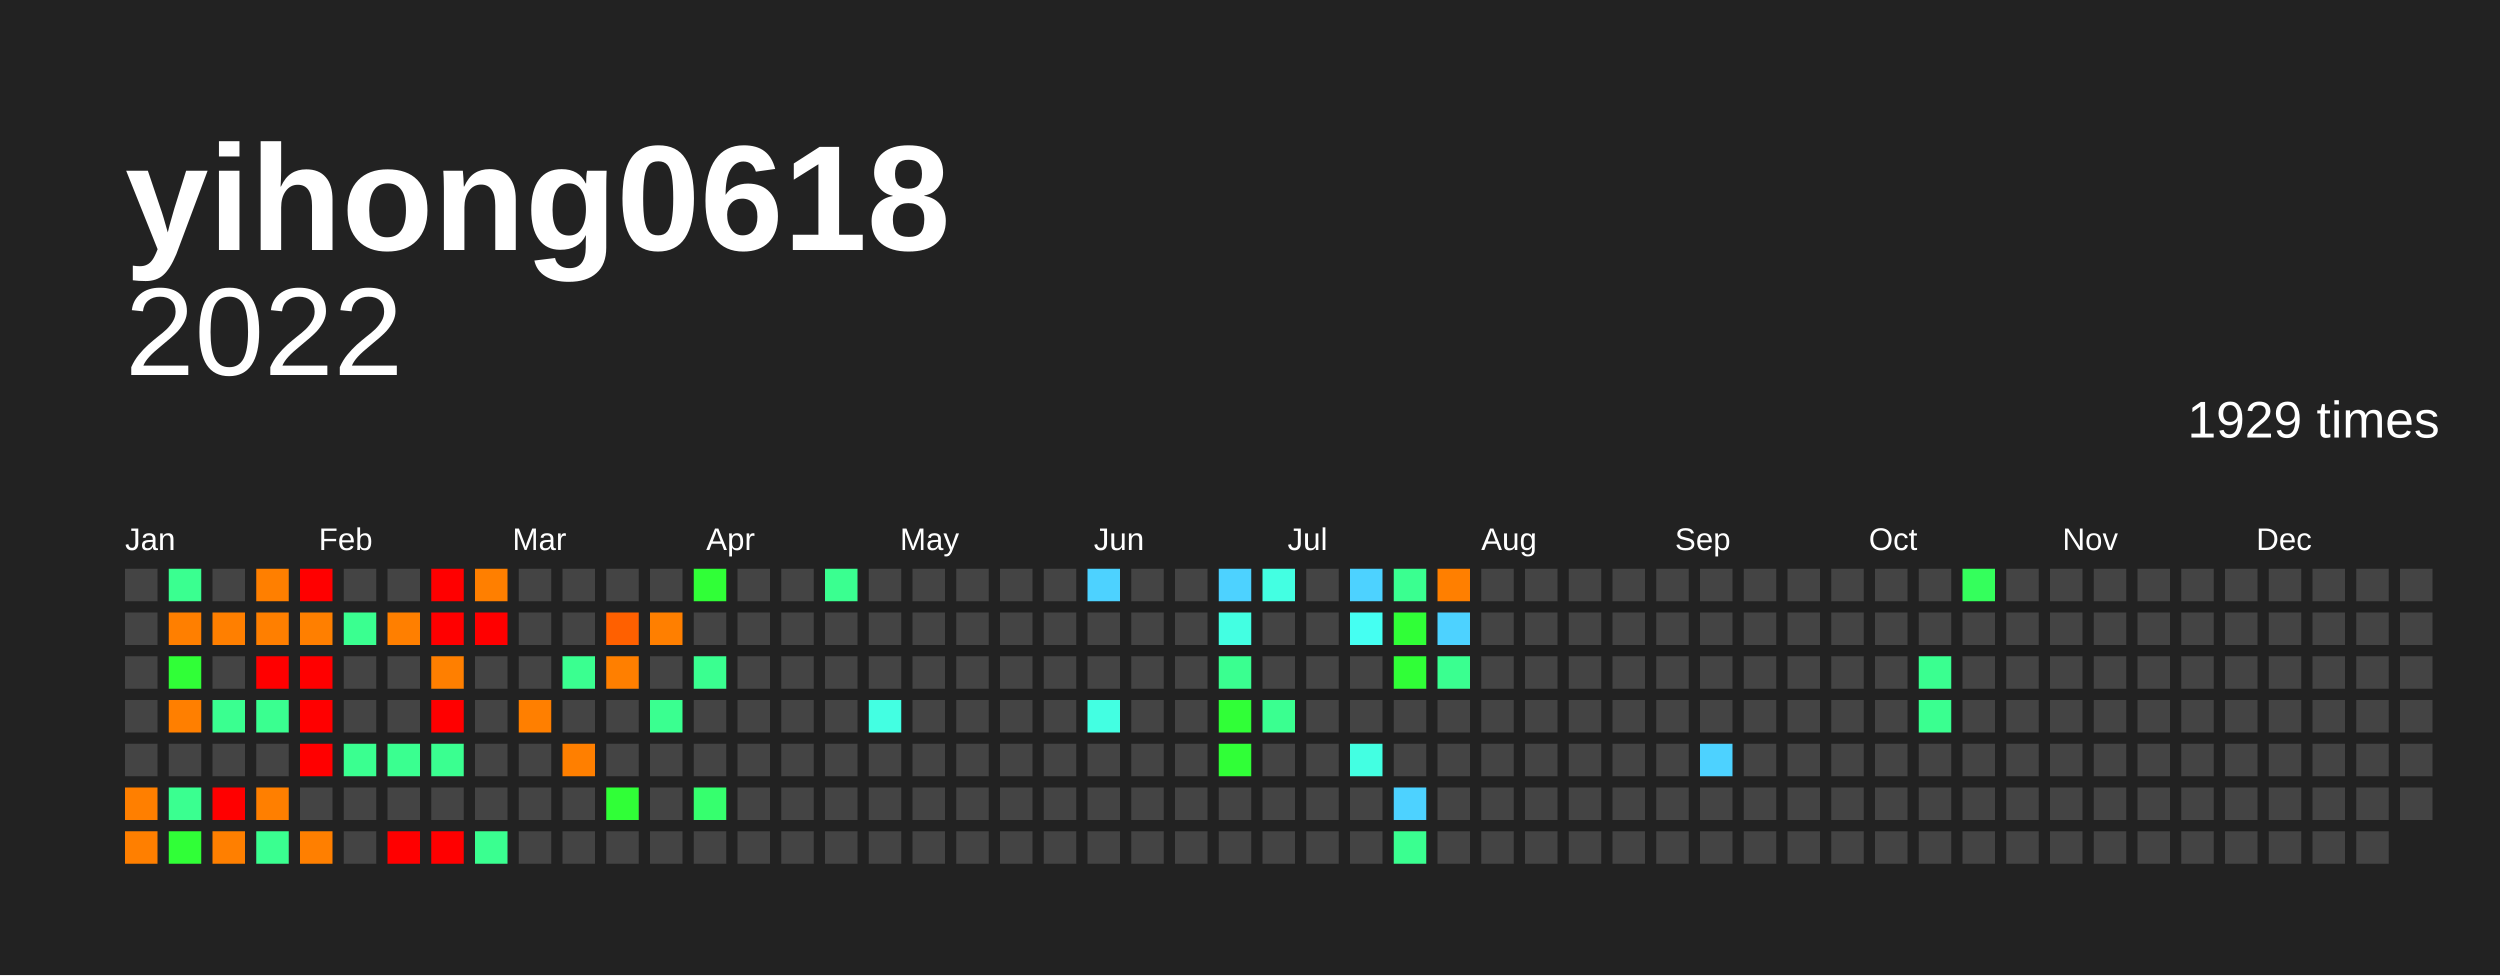
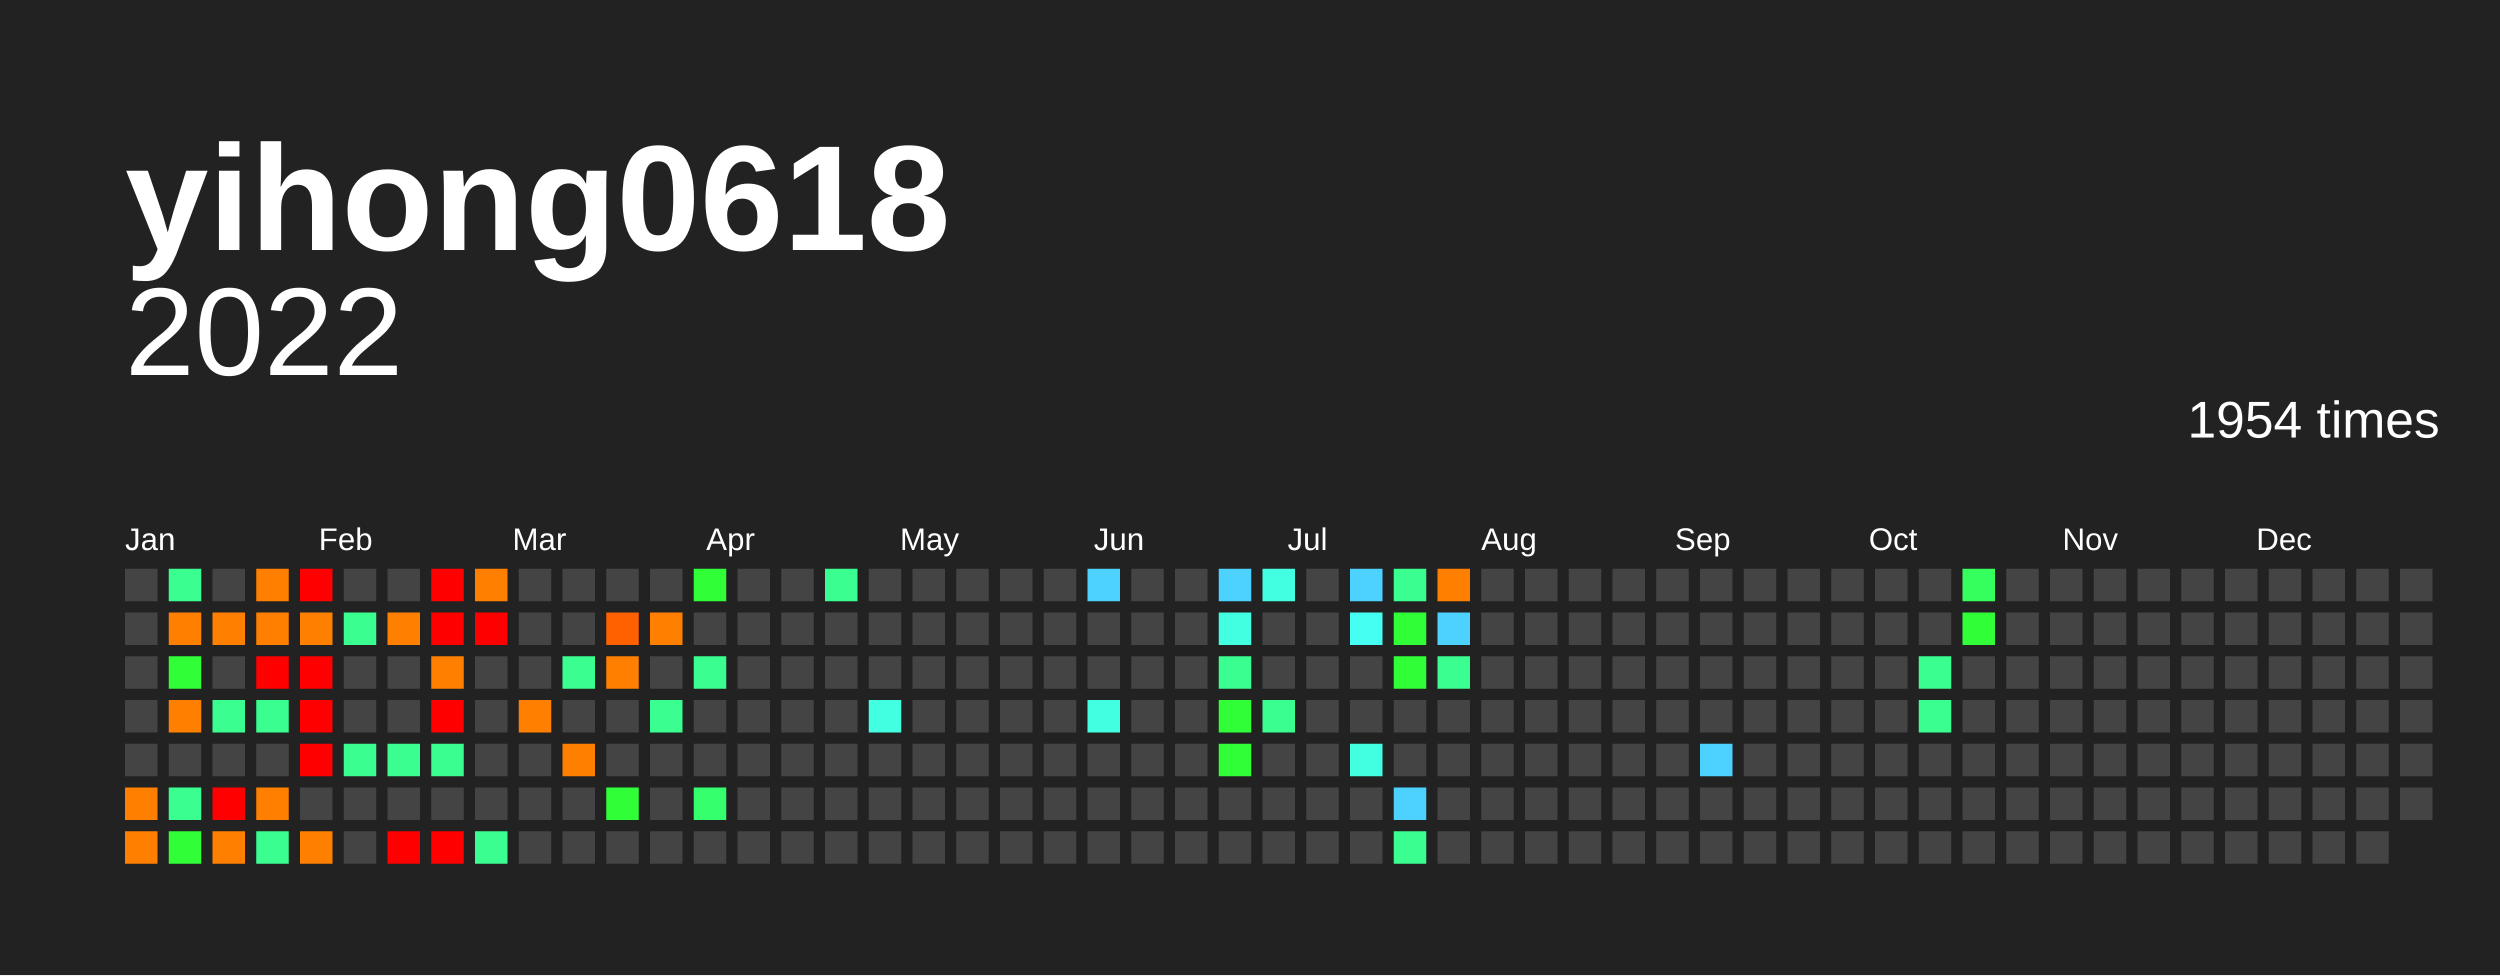
<svg xmlns="http://www.w3.org/2000/svg" baseProfile="full" height="78mm" version="1.1" viewBox="0,0,200,78" width="200mm">
  <defs />
  <rect fill="#222222" height="78" width="200" x="0" y="0" />
  <text fill="#FFFFFF" style="font-size:12px; font-family:Arial; font-weight:bold;" x="10" y="20">yihong0618</text>
  <text alignment-baseline="hanging" fill="#FFFFFF" style="font-size:10.0px; font-family:Arial;" x="10" y="30">2022</text>
-   <text alignment-baseline="hanging" fill="#FFFFFF" style="font-size:4.125px; font-family:Arial;" x="175" y="35">1929 times</text>
+   <text alignment-baseline="hanging" fill="#FFFFFF" style="font-size:4.125px; font-family:Arial;" x="175" y="35">1954 times</text>
  <text fill="#FFFFFF" style="font-size:2.5px; font-family:Arial" x="10.0" y="44">Jan</text>
  <text fill="#FFFFFF" style="font-size:2.5px; font-family:Arial" x="25.5" y="44">Feb</text>
  <text fill="#FFFFFF" style="font-size:2.5px; font-family:Arial" x="41.0" y="44">Mar</text>
  <text fill="#FFFFFF" style="font-size:2.5px; font-family:Arial" x="56.5" y="44">Apr</text>
  <text fill="#FFFFFF" style="font-size:2.5px; font-family:Arial" x="72.0" y="44">May</text>
  <text fill="#FFFFFF" style="font-size:2.5px; font-family:Arial" x="87.5" y="44">Jun</text>
  <text fill="#FFFFFF" style="font-size:2.5px; font-family:Arial" x="103.0" y="44">Jul</text>
  <text fill="#FFFFFF" style="font-size:2.5px; font-family:Arial" x="118.5" y="44">Aug</text>
  <text fill="#FFFFFF" style="font-size:2.5px; font-family:Arial" x="134.0" y="44">Sep</text>
  <text fill="#FFFFFF" style="font-size:2.5px; font-family:Arial" x="149.5" y="44">Oct</text>
  <text fill="#FFFFFF" style="font-size:2.5px; font-family:Arial" x="165.0" y="44">Nov</text>
  <text fill="#FFFFFF" style="font-size:2.5px; font-family:Arial" x="180.5" y="44">Dec</text>
  <rect fill="#444444" height="2.6" width="2.6" x="10.0" y="45.5" />
  <rect fill="#444444" height="2.6" width="2.6" x="10.0" y="49.0" />
  <rect fill="#444444" height="2.6" width="2.6" x="10.0" y="52.5" />
  <rect fill="#444444" height="2.6" width="2.6" x="10.0" y="56.0" />
  <rect fill="#444444" height="2.6" width="2.6" x="10.0" y="59.5" />
  <rect fill="#ff7f00" height="2.6" width="2.6" x="10.0" y="63.0" />
  <rect fill="#ff7f00" height="2.6" width="2.6" x="10.0" y="66.5" />
  <rect fill="#3aff90" height="2.6" width="2.6" x="13.5" y="45.5" />
  <rect fill="#ff7f00" height="2.6" width="2.6" x="13.5" y="49.0" />
  <rect fill="#30ff37" height="2.6" width="2.6" x="13.5" y="52.5" />
  <rect fill="#ff7f00" height="2.6" width="2.6" x="13.5" y="56.0" />
  <rect fill="#444444" height="2.6" width="2.6" x="13.5" y="59.5" />
  <rect fill="#3aff90" height="2.6" width="2.6" x="13.5" y="63.0" />
  <rect fill="#30ff37" height="2.6" width="2.6" x="13.5" y="66.5" />
  <rect fill="#444444" height="2.6" width="2.6" x="17.0" y="45.5" />
  <rect fill="#ff7f00" height="2.6" width="2.6" x="17.0" y="49.0" />
  <rect fill="#444444" height="2.6" width="2.6" x="17.0" y="52.5" />
  <rect fill="#3aff90" height="2.6" width="2.6" x="17.0" y="56.0" />
  <rect fill="#444444" height="2.6" width="2.6" x="17.0" y="59.5" />
  <rect fill="red" height="2.6" width="2.6" x="17.0" y="63.0" />
  <rect fill="#ff7f00" height="2.6" width="2.6" x="17.0" y="66.5" />
  <rect fill="#ff7f00" height="2.6" width="2.6" x="20.5" y="45.5" />
  <rect fill="#ff7f00" height="2.6" width="2.6" x="20.5" y="49.0" />
  <rect fill="red" height="2.6" width="2.6" x="20.5" y="52.5" />
  <rect fill="#3aff90" height="2.6" width="2.6" x="20.5" y="56.0" />
  <rect fill="#444444" height="2.6" width="2.6" x="20.5" y="59.5" />
  <rect fill="#ff7f00" height="2.6" width="2.6" x="20.5" y="63.0" />
  <rect fill="#3aff90" height="2.6" width="2.6" x="20.5" y="66.5" />
  <rect fill="red" height="2.6" width="2.6" x="24.0" y="45.5" />
  <rect fill="#ff7f00" height="2.6" width="2.6" x="24.0" y="49.0" />
  <rect fill="red" height="2.6" width="2.6" x="24.0" y="52.5" />
  <rect fill="red" height="2.6" width="2.6" x="24.0" y="56.0" />
  <rect fill="red" height="2.6" width="2.6" x="24.0" y="59.5" />
  <rect fill="#444444" height="2.6" width="2.6" x="24.0" y="63.0" />
  <rect fill="#ff7f00" height="2.6" width="2.6" x="24.0" y="66.5" />
  <rect fill="#444444" height="2.6" width="2.6" x="27.5" y="45.5" />
  <rect fill="#3aff90" height="2.6" width="2.6" x="27.5" y="49.0" />
  <rect fill="#444444" height="2.6" width="2.6" x="27.5" y="52.5" />
  <rect fill="#444444" height="2.6" width="2.6" x="27.5" y="56.0" />
  <rect fill="#3aff90" height="2.6" width="2.6" x="27.5" y="59.5" />
  <rect fill="#444444" height="2.6" width="2.6" x="27.5" y="63.0" />
  <rect fill="#444444" height="2.6" width="2.6" x="27.5" y="66.5" />
  <rect fill="#444444" height="2.6" width="2.6" x="31.0" y="45.5" />
  <rect fill="#ff7f00" height="2.6" width="2.6" x="31.0" y="49.0" />
  <rect fill="#444444" height="2.6" width="2.6" x="31.0" y="52.5" />
  <rect fill="#444444" height="2.6" width="2.6" x="31.0" y="56.0" />
  <rect fill="#3aff90" height="2.6" width="2.6" x="31.0" y="59.5" />
  <rect fill="#444444" height="2.6" width="2.6" x="31.0" y="63.0" />
  <rect fill="red" height="2.6" width="2.6" x="31.0" y="66.5" />
  <rect fill="red" height="2.6" width="2.6" x="34.5" y="45.5" />
  <rect fill="red" height="2.6" width="2.6" x="34.5" y="49.0" />
  <rect fill="#ff7f00" height="2.6" width="2.6" x="34.5" y="52.5" />
  <rect fill="red" height="2.6" width="2.6" x="34.5" y="56.0" />
  <rect fill="#3aff90" height="2.6" width="2.6" x="34.5" y="59.5" />
  <rect fill="#444444" height="2.6" width="2.6" x="34.5" y="63.0" />
  <rect fill="red" height="2.6" width="2.6" x="34.5" y="66.5" />
  <rect fill="#ff7f00" height="2.6" width="2.6" x="38.0" y="45.5" />
  <rect fill="red" height="2.6" width="2.6" x="38.0" y="49.0" />
  <rect fill="#444444" height="2.6" width="2.6" x="38.0" y="52.5" />
  <rect fill="#444444" height="2.6" width="2.6" x="38.0" y="56.0" />
  <rect fill="#444444" height="2.6" width="2.6" x="38.0" y="59.5" />
  <rect fill="#444444" height="2.6" width="2.6" x="38.0" y="63.0" />
  <rect fill="#3aff90" height="2.6" width="2.6" x="38.0" y="66.5" />
  <rect fill="#444444" height="2.6" width="2.6" x="41.5" y="45.5" />
  <rect fill="#444444" height="2.6" width="2.6" x="41.5" y="49.0" />
  <rect fill="#444444" height="2.6" width="2.6" x="41.5" y="52.5" />
  <rect fill="#ff7f00" height="2.6" width="2.6" x="41.5" y="56.0" />
  <rect fill="#444444" height="2.6" width="2.6" x="41.5" y="59.5" />
  <rect fill="#444444" height="2.6" width="2.6" x="41.5" y="63.0" />
  <rect fill="#444444" height="2.6" width="2.6" x="41.5" y="66.5" />
  <rect fill="#444444" height="2.6" width="2.6" x="45.0" y="45.5" />
  <rect fill="#444444" height="2.6" width="2.6" x="45.0" y="49.0" />
  <rect fill="#3aff90" height="2.6" width="2.6" x="45.0" y="52.5" />
  <rect fill="#444444" height="2.6" width="2.6" x="45.0" y="56.0" />
  <rect fill="#ff7f00" height="2.6" width="2.6" x="45.0" y="59.5" />
  <rect fill="#444444" height="2.6" width="2.6" x="45.0" y="63.0" />
  <rect fill="#444444" height="2.6" width="2.6" x="45.0" y="66.5" />
  <rect fill="#444444" height="2.6" width="2.6" x="48.5" y="45.5" />
  <rect fill="#ff6000" height="2.6" width="2.6" x="48.5" y="49.0" />
  <rect fill="#ff7f00" height="2.6" width="2.6" x="48.5" y="52.5" />
  <rect fill="#444444" height="2.6" width="2.6" x="48.5" y="56.0" />
  <rect fill="#444444" height="2.6" width="2.6" x="48.5" y="59.5" />
  <rect fill="#30ff37" height="2.6" width="2.6" x="48.5" y="63.0" />
  <rect fill="#444444" height="2.6" width="2.6" x="48.5" y="66.5" />
  <rect fill="#444444" height="2.6" width="2.6" x="52.0" y="45.5" />
  <rect fill="#ff7f00" height="2.6" width="2.6" x="52.0" y="49.0" />
  <rect fill="#444444" height="2.6" width="2.6" x="52.0" y="52.5" />
  <rect fill="#3aff90" height="2.6" width="2.6" x="52.0" y="56.0" />
  <rect fill="#444444" height="2.6" width="2.6" x="52.0" y="59.5" />
  <rect fill="#444444" height="2.6" width="2.6" x="52.0" y="63.0" />
  <rect fill="#444444" height="2.6" width="2.6" x="52.0" y="66.5" />
  <rect fill="#30ff37" height="2.6" width="2.6" x="55.5" y="45.5" />
  <rect fill="#444444" height="2.6" width="2.6" x="55.5" y="49.0" />
  <rect fill="#3aff90" height="2.6" width="2.6" x="55.5" y="52.5" />
  <rect fill="#444444" height="2.6" width="2.6" x="55.5" y="56.0" />
  <rect fill="#444444" height="2.6" width="2.6" x="55.5" y="59.5" />
  <rect fill="#36ff6e" height="2.6" width="2.6" x="55.5" y="63.0" />
  <rect fill="#444444" height="2.6" width="2.6" x="55.5" y="66.5" />
  <rect fill="#444444" height="2.6" width="2.6" x="59.0" y="45.5" />
  <rect fill="#444444" height="2.6" width="2.6" x="59.0" y="49.0" />
  <rect fill="#444444" height="2.6" width="2.6" x="59.0" y="52.5" />
  <rect fill="#444444" height="2.6" width="2.6" x="59.0" y="56.0" />
  <rect fill="#444444" height="2.6" width="2.6" x="59.0" y="59.5" />
  <rect fill="#444444" height="2.6" width="2.6" x="59.0" y="63.0" />
  <rect fill="#444444" height="2.6" width="2.6" x="59.0" y="66.5" />
  <rect fill="#444444" height="2.6" width="2.6" x="62.5" y="45.5" />
  <rect fill="#444444" height="2.6" width="2.6" x="62.5" y="49.0" />
  <rect fill="#444444" height="2.6" width="2.6" x="62.5" y="52.5" />
  <rect fill="#444444" height="2.6" width="2.6" x="62.5" y="56.0" />
  <rect fill="#444444" height="2.6" width="2.6" x="62.5" y="59.5" />
  <rect fill="#444444" height="2.6" width="2.6" x="62.5" y="63.0" />
  <rect fill="#444444" height="2.6" width="2.6" x="62.5" y="66.5" />
  <rect fill="#3aff90" height="2.6" width="2.6" x="66.0" y="45.5" />
  <rect fill="#444444" height="2.6" width="2.6" x="66.0" y="49.0" />
  <rect fill="#444444" height="2.6" width="2.6" x="66.0" y="52.5" />
  <rect fill="#444444" height="2.6" width="2.6" x="66.0" y="56.0" />
  <rect fill="#444444" height="2.6" width="2.6" x="66.0" y="59.5" />
  <rect fill="#444444" height="2.6" width="2.6" x="66.0" y="63.0" />
  <rect fill="#444444" height="2.6" width="2.6" x="66.0" y="66.5" />
  <rect fill="#444444" height="2.6" width="2.6" x="69.5" y="45.5" />
  <rect fill="#444444" height="2.6" width="2.6" x="69.5" y="49.0" />
  <rect fill="#444444" height="2.6" width="2.6" x="69.5" y="52.5" />
  <rect fill="#43ffe2" height="2.6" width="2.6" x="69.5" y="56.0" />
  <rect fill="#444444" height="2.6" width="2.6" x="69.5" y="59.5" />
  <rect fill="#444444" height="2.6" width="2.6" x="69.5" y="63.0" />
  <rect fill="#444444" height="2.6" width="2.6" x="69.5" y="66.5" />
  <rect fill="#444444" height="2.6" width="2.6" x="73.0" y="45.5" />
  <rect fill="#444444" height="2.6" width="2.6" x="73.0" y="49.0" />
  <rect fill="#444444" height="2.6" width="2.6" x="73.0" y="52.5" />
  <rect fill="#444444" height="2.6" width="2.6" x="73.0" y="56.0" />
  <rect fill="#444444" height="2.6" width="2.6" x="73.0" y="59.5" />
  <rect fill="#444444" height="2.6" width="2.6" x="73.0" y="63.0" />
  <rect fill="#444444" height="2.6" width="2.6" x="73.0" y="66.5" />
  <rect fill="#444444" height="2.6" width="2.6" x="76.5" y="45.5" />
  <rect fill="#444444" height="2.6" width="2.6" x="76.5" y="49.0" />
  <rect fill="#444444" height="2.6" width="2.6" x="76.5" y="52.5" />
  <rect fill="#444444" height="2.6" width="2.6" x="76.5" y="56.0" />
  <rect fill="#444444" height="2.6" width="2.6" x="76.5" y="59.5" />
  <rect fill="#444444" height="2.6" width="2.6" x="76.5" y="63.0" />
  <rect fill="#444444" height="2.6" width="2.6" x="76.5" y="66.5" />
  <rect fill="#444444" height="2.6" width="2.6" x="80.0" y="45.5" />
  <rect fill="#444444" height="2.6" width="2.6" x="80.0" y="49.0" />
  <rect fill="#444444" height="2.6" width="2.6" x="80.0" y="52.5" />
  <rect fill="#444444" height="2.6" width="2.6" x="80.0" y="56.0" />
  <rect fill="#444444" height="2.6" width="2.6" x="80.0" y="59.5" />
  <rect fill="#444444" height="2.6" width="2.6" x="80.0" y="63.0" />
  <rect fill="#444444" height="2.6" width="2.6" x="80.0" y="66.5" />
  <rect fill="#444444" height="2.6" width="2.6" x="83.5" y="45.5" />
  <rect fill="#444444" height="2.6" width="2.6" x="83.5" y="49.0" />
  <rect fill="#444444" height="2.6" width="2.6" x="83.5" y="52.5" />
  <rect fill="#444444" height="2.6" width="2.6" x="83.5" y="56.0" />
  <rect fill="#444444" height="2.6" width="2.6" x="83.5" y="59.5" />
  <rect fill="#444444" height="2.6" width="2.6" x="83.5" y="63.0" />
  <rect fill="#444444" height="2.6" width="2.6" x="83.5" y="66.5" />
  <rect fill="#4dd2ff" height="2.6" width="2.6" x="87.0" y="45.5" />
  <rect fill="#444444" height="2.6" width="2.6" x="87.0" y="49.0" />
  <rect fill="#444444" height="2.6" width="2.6" x="87.0" y="52.5" />
  <rect fill="#43ffe2" height="2.6" width="2.6" x="87.0" y="56.0" />
  <rect fill="#444444" height="2.6" width="2.6" x="87.0" y="59.5" />
  <rect fill="#444444" height="2.6" width="2.6" x="87.0" y="63.0" />
  <rect fill="#444444" height="2.6" width="2.6" x="87.0" y="66.5" />
  <rect fill="#444444" height="2.6" width="2.6" x="90.5" y="45.5" />
  <rect fill="#444444" height="2.6" width="2.6" x="90.5" y="49.0" />
  <rect fill="#444444" height="2.6" width="2.6" x="90.5" y="52.5" />
  <rect fill="#444444" height="2.6" width="2.6" x="90.5" y="56.0" />
  <rect fill="#444444" height="2.6" width="2.6" x="90.5" y="59.5" />
  <rect fill="#444444" height="2.6" width="2.6" x="90.5" y="63.0" />
  <rect fill="#444444" height="2.6" width="2.6" x="90.5" y="66.5" />
  <rect fill="#444444" height="2.6" width="2.6" x="94.0" y="45.5" />
  <rect fill="#444444" height="2.6" width="2.6" x="94.0" y="49.0" />
  <rect fill="#444444" height="2.6" width="2.6" x="94.0" y="52.5" />
  <rect fill="#444444" height="2.6" width="2.6" x="94.0" y="56.0" />
  <rect fill="#444444" height="2.6" width="2.6" x="94.0" y="59.5" />
  <rect fill="#444444" height="2.6" width="2.6" x="94.0" y="63.0" />
  <rect fill="#444444" height="2.6" width="2.6" x="94.0" y="66.5" />
  <rect fill="#4dd2ff" height="2.6" width="2.6" x="97.5" y="45.5" />
  <rect fill="#43ffe2" height="2.6" width="2.6" x="97.5" y="49.0" />
  <rect fill="#3aff90" height="2.6" width="2.6" x="97.5" y="52.5" />
  <rect fill="#30ff37" height="2.6" width="2.6" x="97.5" y="56.0" />
  <rect fill="#30ff37" height="2.6" width="2.6" x="97.5" y="59.5" />
  <rect fill="#444444" height="2.6" width="2.6" x="97.5" y="63.0" />
  <rect fill="#444444" height="2.6" width="2.6" x="97.5" y="66.5" />
  <rect fill="#43ffe2" height="2.6" width="2.6" x="101.0" y="45.5" />
  <rect fill="#444444" height="2.6" width="2.6" x="101.0" y="49.0" />
  <rect fill="#444444" height="2.6" width="2.6" x="101.0" y="52.5" />
  <rect fill="#3aff90" height="2.6" width="2.6" x="101.0" y="56.0" />
  <rect fill="#444444" height="2.6" width="2.6" x="101.0" y="59.5" />
  <rect fill="#444444" height="2.6" width="2.6" x="101.0" y="63.0" />
  <rect fill="#444444" height="2.6" width="2.6" x="101.0" y="66.5" />
  <rect fill="#444444" height="2.6" width="2.6" x="104.5" y="45.5" />
  <rect fill="#444444" height="2.6" width="2.6" x="104.5" y="49.0" />
  <rect fill="#444444" height="2.6" width="2.6" x="104.5" y="52.5" />
  <rect fill="#444444" height="2.6" width="2.6" x="104.5" y="56.0" />
  <rect fill="#444444" height="2.6" width="2.6" x="104.5" y="59.5" />
  <rect fill="#444444" height="2.6" width="2.6" x="104.5" y="63.0" />
  <rect fill="#444444" height="2.6" width="2.6" x="104.5" y="66.5" />
  <rect fill="#4dd2ff" height="2.6" width="2.6" x="108.0" y="45.5" />
  <rect fill="#45fff2" height="2.6" width="2.6" x="108.0" y="49.0" />
  <rect fill="#444444" height="2.6" width="2.6" x="108.0" y="52.5" />
  <rect fill="#444444" height="2.6" width="2.6" x="108.0" y="56.0" />
  <rect fill="#43ffe2" height="2.6" width="2.6" x="108.0" y="59.5" />
  <rect fill="#444444" height="2.6" width="2.6" x="108.0" y="63.0" />
  <rect fill="#444444" height="2.6" width="2.6" x="108.0" y="66.5" />
  <rect fill="#3aff90" height="2.6" width="2.6" x="111.5" y="45.5" />
  <rect fill="#30ff37" height="2.6" width="2.6" x="111.5" y="49.0" />
  <rect fill="#30ff37" height="2.6" width="2.6" x="111.5" y="52.5" />
  <rect fill="#444444" height="2.6" width="2.6" x="111.5" y="56.0" />
  <rect fill="#444444" height="2.6" width="2.6" x="111.5" y="59.5" />
  <rect fill="#4dd2ff" height="2.6" width="2.6" x="111.5" y="63.0" />
  <rect fill="#3aff90" height="2.6" width="2.6" x="111.5" y="66.5" />
  <rect fill="#ff7f00" height="2.6" width="2.6" x="115.0" y="45.5" />
  <rect fill="#4dd2ff" height="2.6" width="2.6" x="115.0" y="49.0" />
  <rect fill="#3aff90" height="2.6" width="2.6" x="115.0" y="52.5" />
  <rect fill="#444444" height="2.6" width="2.6" x="115.0" y="56.0" />
  <rect fill="#444444" height="2.6" width="2.6" x="115.0" y="59.5" />
  <rect fill="#444444" height="2.6" width="2.6" x="115.0" y="63.0" />
  <rect fill="#444444" height="2.6" width="2.6" x="115.0" y="66.5" />
  <rect fill="#444444" height="2.6" width="2.6" x="118.5" y="45.5" />
  <rect fill="#444444" height="2.6" width="2.6" x="118.5" y="49.0" />
  <rect fill="#444444" height="2.6" width="2.6" x="118.5" y="52.5" />
  <rect fill="#444444" height="2.6" width="2.6" x="118.5" y="56.0" />
  <rect fill="#444444" height="2.6" width="2.6" x="118.5" y="59.5" />
  <rect fill="#444444" height="2.6" width="2.6" x="118.5" y="63.0" />
  <rect fill="#444444" height="2.6" width="2.6" x="118.5" y="66.5" />
  <rect fill="#444444" height="2.6" width="2.6" x="122.0" y="45.5" />
  <rect fill="#444444" height="2.6" width="2.6" x="122.0" y="49.0" />
  <rect fill="#444444" height="2.6" width="2.6" x="122.0" y="52.5" />
  <rect fill="#444444" height="2.6" width="2.6" x="122.0" y="56.0" />
  <rect fill="#444444" height="2.6" width="2.6" x="122.0" y="59.5" />
  <rect fill="#444444" height="2.6" width="2.6" x="122.0" y="63.0" />
  <rect fill="#444444" height="2.6" width="2.6" x="122.0" y="66.5" />
  <rect fill="#444444" height="2.6" width="2.6" x="125.5" y="45.5" />
  <rect fill="#444444" height="2.6" width="2.6" x="125.5" y="49.0" />
  <rect fill="#444444" height="2.6" width="2.6" x="125.5" y="52.5" />
  <rect fill="#444444" height="2.6" width="2.6" x="125.5" y="56.0" />
  <rect fill="#444444" height="2.6" width="2.6" x="125.5" y="59.5" />
  <rect fill="#444444" height="2.6" width="2.6" x="125.5" y="63.0" />
  <rect fill="#444444" height="2.6" width="2.6" x="125.5" y="66.5" />
  <rect fill="#444444" height="2.6" width="2.6" x="129.0" y="45.5" />
  <rect fill="#444444" height="2.6" width="2.6" x="129.0" y="49.0" />
  <rect fill="#444444" height="2.6" width="2.6" x="129.0" y="52.5" />
  <rect fill="#444444" height="2.6" width="2.6" x="129.0" y="56.0" />
  <rect fill="#444444" height="2.6" width="2.6" x="129.0" y="59.5" />
  <rect fill="#444444" height="2.6" width="2.6" x="129.0" y="63.0" />
  <rect fill="#444444" height="2.6" width="2.6" x="129.0" y="66.5" />
  <rect fill="#444444" height="2.6" width="2.6" x="132.5" y="45.5" />
  <rect fill="#444444" height="2.6" width="2.6" x="132.5" y="49.0" />
  <rect fill="#444444" height="2.6" width="2.6" x="132.5" y="52.5" />
  <rect fill="#444444" height="2.6" width="2.6" x="132.5" y="56.0" />
  <rect fill="#444444" height="2.6" width="2.6" x="132.5" y="59.5" />
  <rect fill="#444444" height="2.6" width="2.6" x="132.5" y="63.0" />
  <rect fill="#444444" height="2.6" width="2.6" x="132.5" y="66.5" />
  <rect fill="#444444" height="2.6" width="2.6" x="136.0" y="45.5" />
  <rect fill="#444444" height="2.6" width="2.6" x="136.0" y="49.0" />
  <rect fill="#444444" height="2.6" width="2.6" x="136.0" y="52.5" />
  <rect fill="#444444" height="2.6" width="2.6" x="136.0" y="56.0" />
  <rect fill="#4dd2ff" height="2.6" width="2.6" x="136.0" y="59.5" />
  <rect fill="#444444" height="2.6" width="2.6" x="136.0" y="63.0" />
  <rect fill="#444444" height="2.6" width="2.6" x="136.0" y="66.5" />
  <rect fill="#444444" height="2.6" width="2.6" x="139.5" y="45.5" />
  <rect fill="#444444" height="2.6" width="2.6" x="139.5" y="49.0" />
  <rect fill="#444444" height="2.6" width="2.6" x="139.5" y="52.5" />
  <rect fill="#444444" height="2.6" width="2.6" x="139.5" y="56.0" />
  <rect fill="#444444" height="2.6" width="2.6" x="139.5" y="59.5" />
  <rect fill="#444444" height="2.6" width="2.6" x="139.5" y="63.0" />
  <rect fill="#444444" height="2.6" width="2.6" x="139.5" y="66.5" />
  <rect fill="#444444" height="2.6" width="2.6" x="143.0" y="45.5" />
  <rect fill="#444444" height="2.6" width="2.6" x="143.0" y="49.0" />
  <rect fill="#444444" height="2.6" width="2.6" x="143.0" y="52.5" />
  <rect fill="#444444" height="2.6" width="2.6" x="143.0" y="56.0" />
  <rect fill="#444444" height="2.6" width="2.6" x="143.0" y="59.5" />
  <rect fill="#444444" height="2.6" width="2.6" x="143.0" y="63.0" />
  <rect fill="#444444" height="2.6" width="2.6" x="143.0" y="66.5" />
  <rect fill="#444444" height="2.6" width="2.6" x="146.5" y="45.5" />
  <rect fill="#444444" height="2.6" width="2.6" x="146.5" y="49.0" />
  <rect fill="#444444" height="2.6" width="2.6" x="146.5" y="52.5" />
  <rect fill="#444444" height="2.6" width="2.6" x="146.5" y="56.0" />
  <rect fill="#444444" height="2.6" width="2.6" x="146.5" y="59.5" />
  <rect fill="#444444" height="2.6" width="2.6" x="146.5" y="63.0" />
  <rect fill="#444444" height="2.6" width="2.6" x="146.5" y="66.5" />
  <rect fill="#444444" height="2.6" width="2.6" x="150.0" y="45.5" />
  <rect fill="#444444" height="2.6" width="2.6" x="150.0" y="49.0" />
  <rect fill="#444444" height="2.6" width="2.6" x="150.0" y="52.5" />
  <rect fill="#444444" height="2.6" width="2.6" x="150.0" y="56.0" />
  <rect fill="#444444" height="2.6" width="2.6" x="150.0" y="59.5" />
  <rect fill="#444444" height="2.6" width="2.6" x="150.0" y="63.0" />
  <rect fill="#444444" height="2.6" width="2.6" x="150.0" y="66.5" />
  <rect fill="#444444" height="2.6" width="2.6" x="153.5" y="45.5" />
  <rect fill="#444444" height="2.6" width="2.6" x="153.5" y="49.0" />
  <rect fill="#3aff90" height="2.6" width="2.6" x="153.5" y="52.5" />
  <rect fill="#3aff90" height="2.6" width="2.6" x="153.5" y="56.0" />
  <rect fill="#444444" height="2.6" width="2.6" x="153.5" y="59.5" />
  <rect fill="#444444" height="2.6" width="2.6" x="153.5" y="63.0" />
  <rect fill="#444444" height="2.6" width="2.6" x="153.5" y="66.5" />
  <rect fill="#34ff5c" height="2.6" width="2.6" x="157.0" y="45.5" />
-   <rect fill="#444444" height="2.6" width="2.6" x="157.0" y="49.0" />
+   <rect fill="#30ff37" height="2.6" width="2.6" x="157.0" y="49.0" />
  <rect fill="#444444" height="2.6" width="2.6" x="157.0" y="52.5" />
  <rect fill="#444444" height="2.6" width="2.6" x="157.0" y="56.0" />
  <rect fill="#444444" height="2.6" width="2.6" x="157.0" y="59.5" />
  <rect fill="#444444" height="2.6" width="2.6" x="157.0" y="63.0" />
  <rect fill="#444444" height="2.6" width="2.6" x="157.0" y="66.5" />
  <rect fill="#444444" height="2.6" width="2.6" x="160.5" y="45.5" />
  <rect fill="#444444" height="2.6" width="2.6" x="160.5" y="49.0" />
  <rect fill="#444444" height="2.6" width="2.6" x="160.5" y="52.5" />
  <rect fill="#444444" height="2.6" width="2.6" x="160.5" y="56.0" />
  <rect fill="#444444" height="2.6" width="2.6" x="160.5" y="59.5" />
  <rect fill="#444444" height="2.6" width="2.6" x="160.5" y="63.0" />
  <rect fill="#444444" height="2.6" width="2.6" x="160.5" y="66.5" />
  <rect fill="#444444" height="2.6" width="2.6" x="164.0" y="45.5" />
  <rect fill="#444444" height="2.6" width="2.6" x="164.0" y="49.0" />
  <rect fill="#444444" height="2.6" width="2.6" x="164.0" y="52.5" />
  <rect fill="#444444" height="2.6" width="2.6" x="164.0" y="56.0" />
  <rect fill="#444444" height="2.6" width="2.6" x="164.0" y="59.5" />
  <rect fill="#444444" height="2.6" width="2.6" x="164.0" y="63.0" />
  <rect fill="#444444" height="2.6" width="2.6" x="164.0" y="66.5" />
  <rect fill="#444444" height="2.6" width="2.6" x="167.5" y="45.5" />
  <rect fill="#444444" height="2.6" width="2.6" x="167.5" y="49.0" />
  <rect fill="#444444" height="2.6" width="2.6" x="167.5" y="52.5" />
  <rect fill="#444444" height="2.6" width="2.6" x="167.5" y="56.0" />
  <rect fill="#444444" height="2.6" width="2.6" x="167.5" y="59.5" />
  <rect fill="#444444" height="2.6" width="2.6" x="167.5" y="63.0" />
  <rect fill="#444444" height="2.6" width="2.6" x="167.5" y="66.5" />
  <rect fill="#444444" height="2.6" width="2.6" x="171.0" y="45.5" />
  <rect fill="#444444" height="2.6" width="2.6" x="171.0" y="49.0" />
  <rect fill="#444444" height="2.6" width="2.6" x="171.0" y="52.5" />
  <rect fill="#444444" height="2.6" width="2.6" x="171.0" y="56.0" />
  <rect fill="#444444" height="2.6" width="2.6" x="171.0" y="59.5" />
  <rect fill="#444444" height="2.6" width="2.6" x="171.0" y="63.0" />
  <rect fill="#444444" height="2.6" width="2.6" x="171.0" y="66.5" />
  <rect fill="#444444" height="2.6" width="2.6" x="174.5" y="45.5" />
  <rect fill="#444444" height="2.6" width="2.6" x="174.5" y="49.0" />
  <rect fill="#444444" height="2.6" width="2.6" x="174.5" y="52.5" />
  <rect fill="#444444" height="2.6" width="2.6" x="174.5" y="56.0" />
  <rect fill="#444444" height="2.6" width="2.6" x="174.5" y="59.5" />
  <rect fill="#444444" height="2.6" width="2.6" x="174.5" y="63.0" />
  <rect fill="#444444" height="2.6" width="2.6" x="174.5" y="66.5" />
  <rect fill="#444444" height="2.6" width="2.6" x="178.0" y="45.5" />
  <rect fill="#444444" height="2.6" width="2.6" x="178.0" y="49.0" />
  <rect fill="#444444" height="2.6" width="2.6" x="178.0" y="52.5" />
  <rect fill="#444444" height="2.6" width="2.6" x="178.0" y="56.0" />
  <rect fill="#444444" height="2.6" width="2.6" x="178.0" y="59.5" />
  <rect fill="#444444" height="2.6" width="2.6" x="178.0" y="63.0" />
  <rect fill="#444444" height="2.6" width="2.6" x="178.0" y="66.5" />
  <rect fill="#444444" height="2.6" width="2.6" x="181.5" y="45.5" />
  <rect fill="#444444" height="2.6" width="2.6" x="181.5" y="49.0" />
  <rect fill="#444444" height="2.6" width="2.6" x="181.5" y="52.5" />
  <rect fill="#444444" height="2.6" width="2.6" x="181.5" y="56.0" />
  <rect fill="#444444" height="2.6" width="2.6" x="181.5" y="59.5" />
  <rect fill="#444444" height="2.6" width="2.6" x="181.5" y="63.0" />
  <rect fill="#444444" height="2.6" width="2.6" x="181.5" y="66.5" />
  <rect fill="#444444" height="2.6" width="2.6" x="185.0" y="45.5" />
  <rect fill="#444444" height="2.6" width="2.6" x="185.0" y="49.0" />
  <rect fill="#444444" height="2.6" width="2.6" x="185.0" y="52.5" />
  <rect fill="#444444" height="2.6" width="2.6" x="185.0" y="56.0" />
  <rect fill="#444444" height="2.6" width="2.6" x="185.0" y="59.5" />
  <rect fill="#444444" height="2.6" width="2.6" x="185.0" y="63.0" />
  <rect fill="#444444" height="2.6" width="2.6" x="185.0" y="66.5" />
  <rect fill="#444444" height="2.6" width="2.6" x="188.5" y="45.5" />
  <rect fill="#444444" height="2.6" width="2.6" x="188.5" y="49.0" />
  <rect fill="#444444" height="2.6" width="2.6" x="188.5" y="52.5" />
  <rect fill="#444444" height="2.6" width="2.6" x="188.5" y="56.0" />
  <rect fill="#444444" height="2.6" width="2.6" x="188.5" y="59.5" />
  <rect fill="#444444" height="2.6" width="2.6" x="188.5" y="63.0" />
  <rect fill="#444444" height="2.6" width="2.6" x="188.5" y="66.5" />
  <rect fill="#444444" height="2.6" width="2.6" x="192.0" y="45.5" />
  <rect fill="#444444" height="2.6" width="2.6" x="192.0" y="49.0" />
  <rect fill="#444444" height="2.6" width="2.6" x="192.0" y="52.5" />
  <rect fill="#444444" height="2.6" width="2.6" x="192.0" y="56.0" />
  <rect fill="#444444" height="2.6" width="2.6" x="192.0" y="59.5" />
  <rect fill="#444444" height="2.6" width="2.6" x="192.0" y="63.0" />
</svg>
